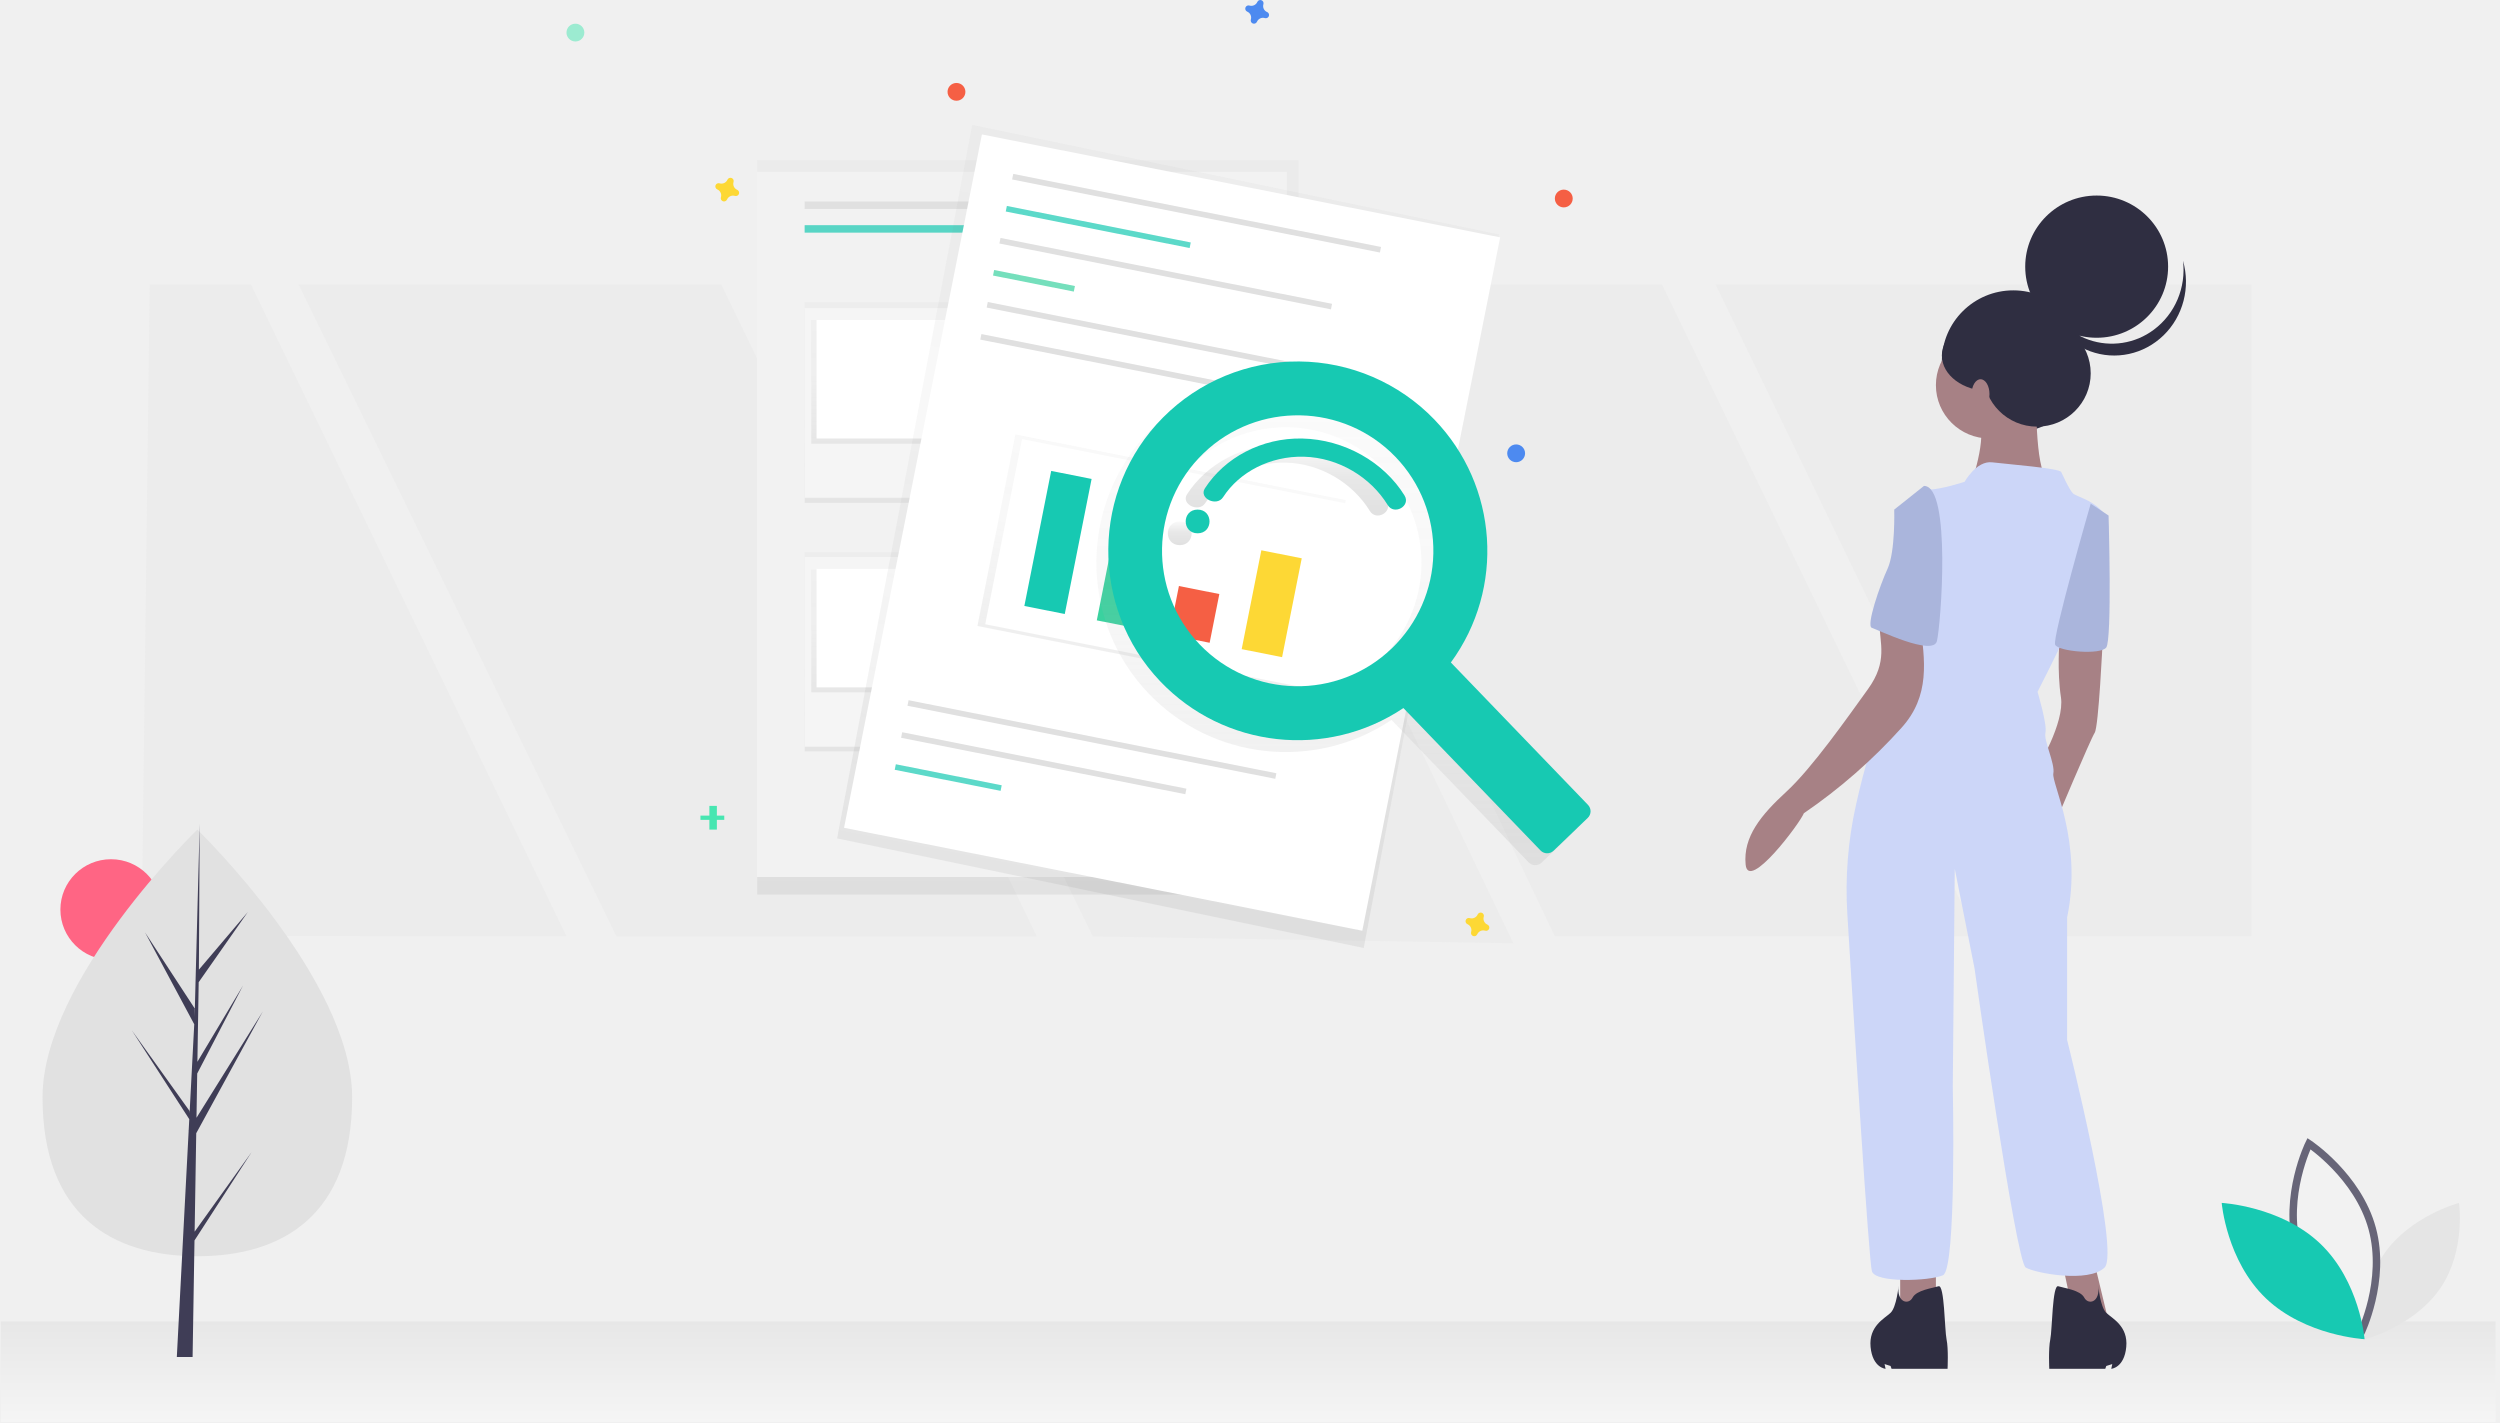
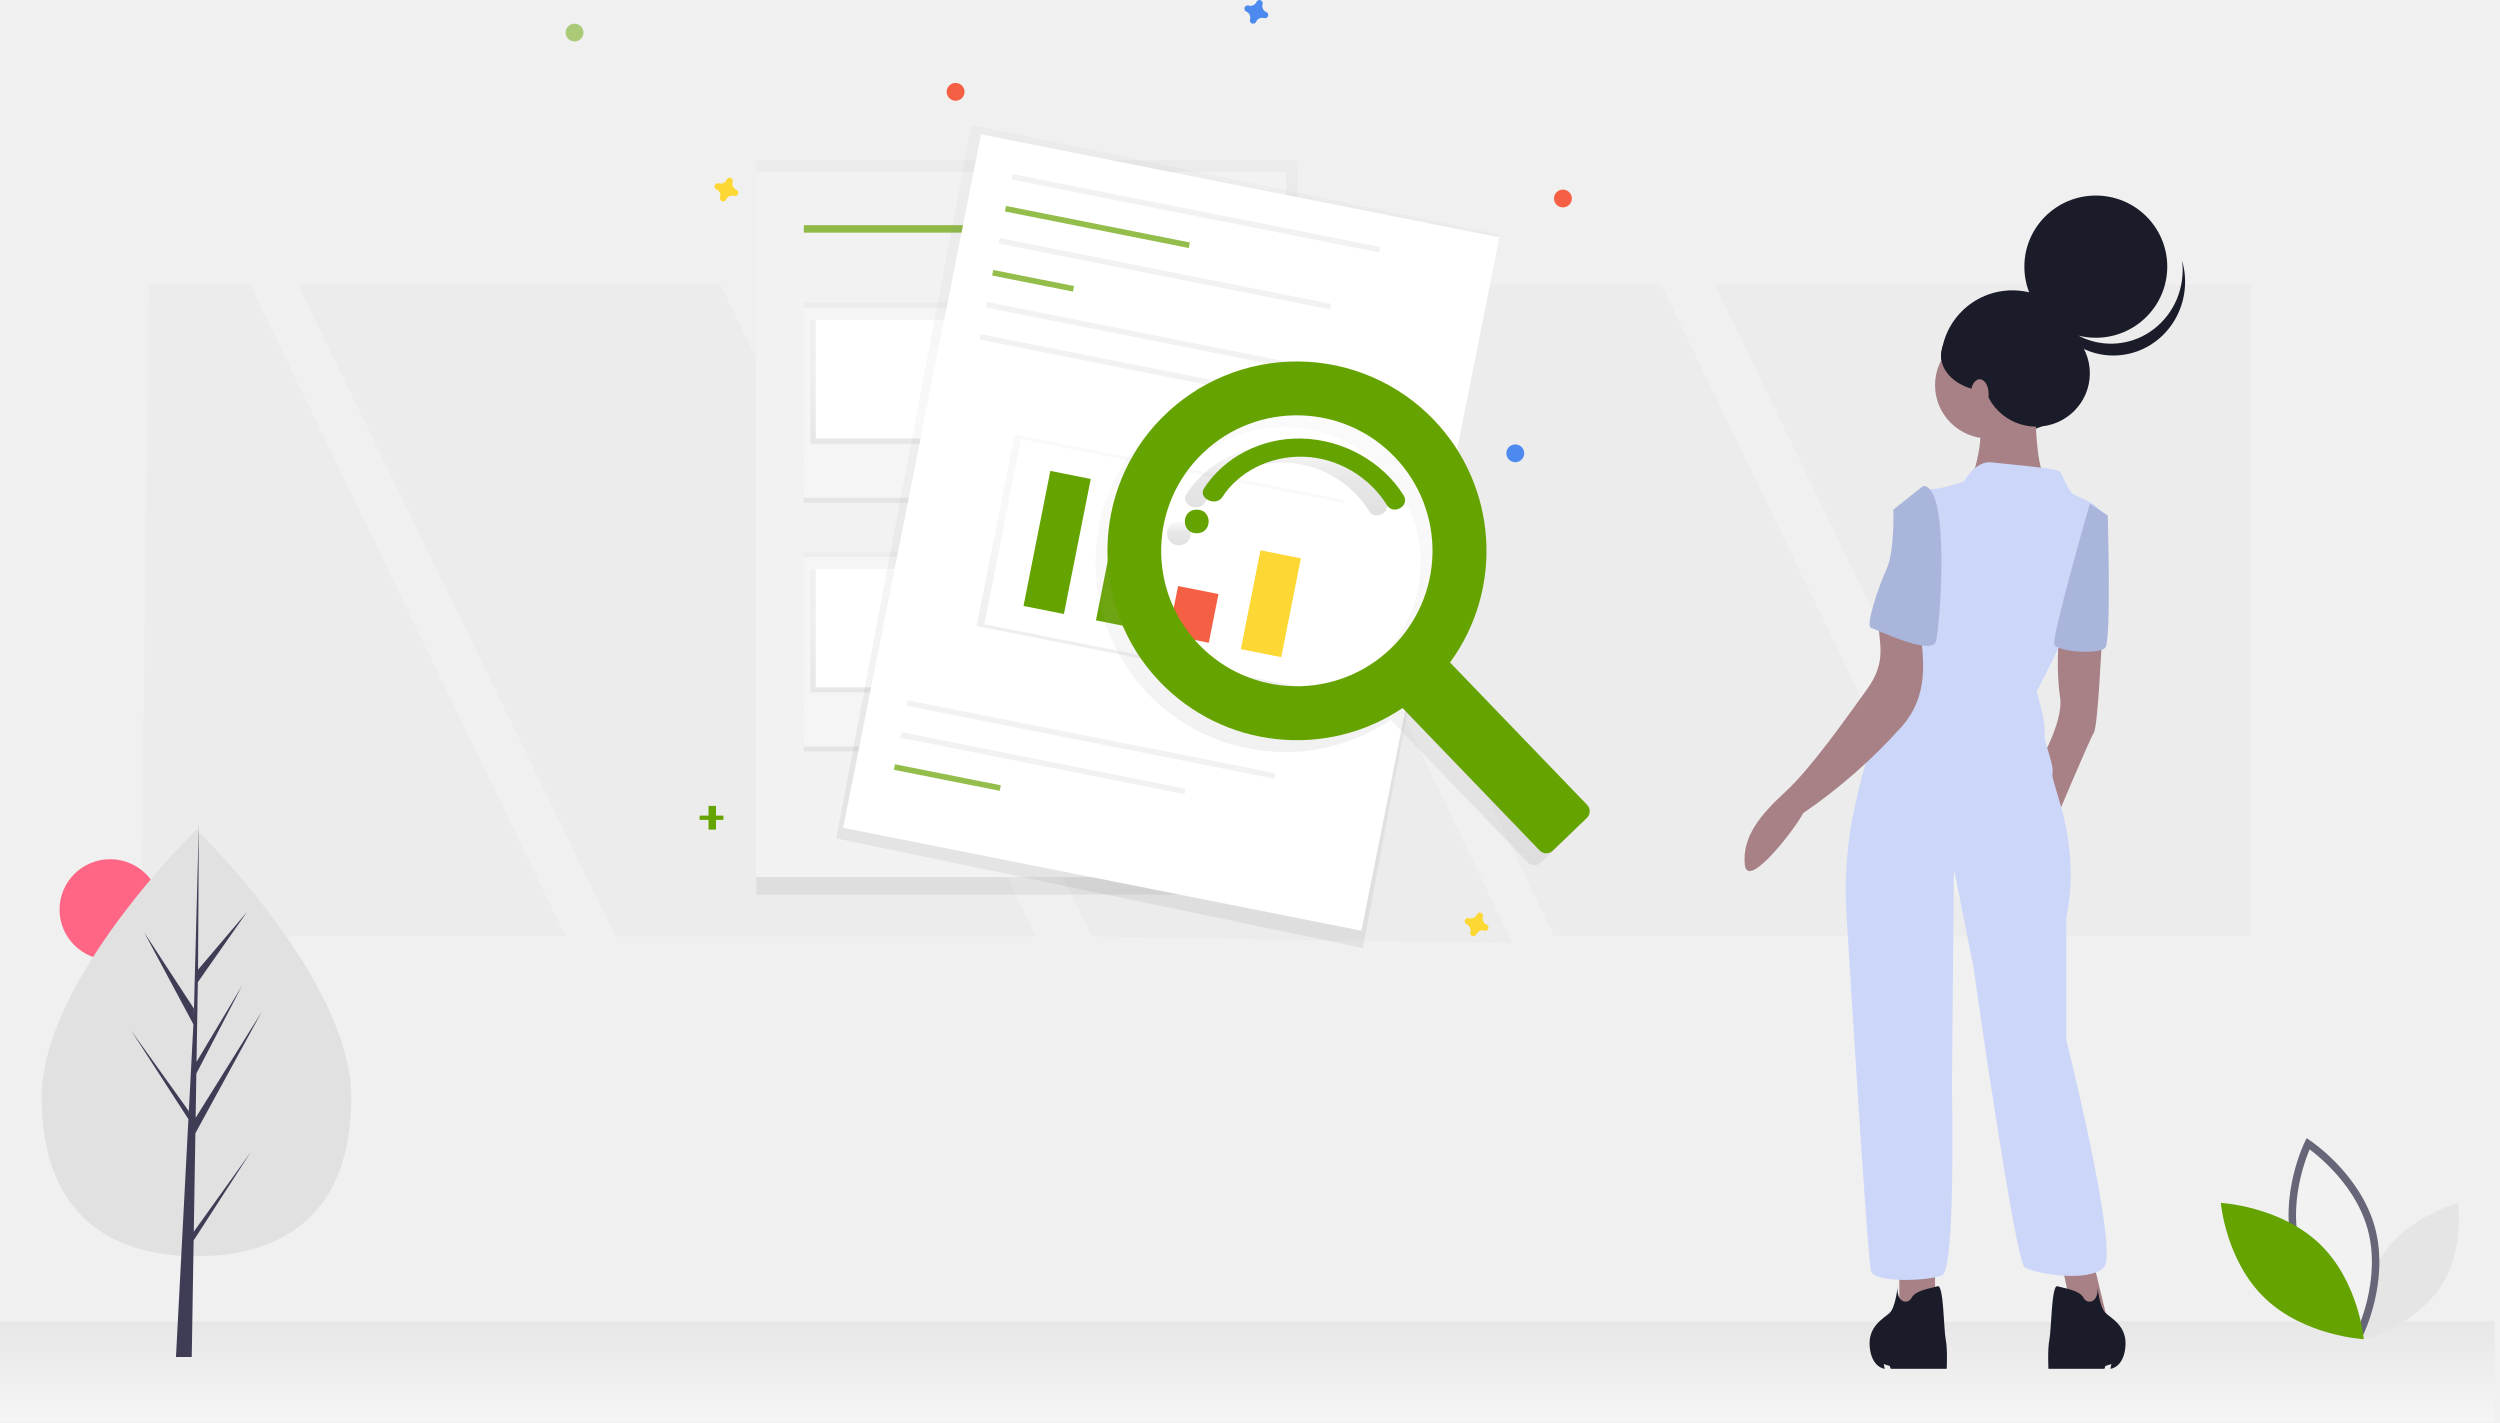
- <svg xmlns="http://www.w3.org/2000/svg" xmlns:xlink="http://www.w3.org/1999/xlink" width="334" height="190" viewBox="0 0 334 190">
+ <svg xmlns="http://www.w3.org/2000/svg" width="334" height="190" viewBox="0 0 334 190" fill="none">
+   <path fill-rule="evenodd" clip-rule="evenodd" d="M0 176.542H333.295V189.999H0V176.542Z" fill="url(#paint0_linear)" />
+   <path fill-rule="evenodd" clip-rule="evenodd" d="M82.252 125.112H138.409L96.249 37.999H39.773L82.252 125.112ZM145.888 125.112L202.076 126.025L159.886 37.999H103.409L145.888 125.112ZM18.801 125.042L75.568 125.083L33.408 37.999H19.886L18.801 125.042ZM229.091 37.999L271.235 125.07H300.681V37.999H229.091ZM207.613 125.083H264.091L221.931 38.008H166.061L207.613 125.083Z" fill="#ECECEC" />
+   <path fill-rule="evenodd" clip-rule="evenodd" d="M318.418 167.492C314.968 172.52 315.914 178.915 315.914 178.915C315.914 178.915 322.451 177.158 325.9 172.13C329.349 167.102 328.404 160.707 328.404 160.707C328.404 160.707 321.867 162.464 318.418 167.492Z" fill="#E5E5E5" />
+   <path fill-rule="evenodd" clip-rule="evenodd" d="M306.826 166.796C308.736 173.791 315.275 178.124 315.275 178.124C315.275 178.124 318.719 171.114 316.809 164.119C314.9 157.123 308.361 152.792 308.361 152.792C308.361 152.792 304.917 159.801 306.826 166.796Z" fill="#F2F2F2" stroke="#676578" />
+   <path fill-rule="evenodd" clip-rule="evenodd" d="M309.879 166.16C315.151 171.187 315.795 178.917 315.795 178.917C315.795 178.917 307.892 178.494 302.62 173.466C297.348 168.438 296.704 160.708 296.704 160.708C296.704 160.708 304.608 161.131 309.879 166.159V166.16Z" fill="#65A300" />
+   <path d="M14.716 128.25C18.45 128.25 21.477 125.237 21.477 121.521C21.477 117.804 18.45 114.792 14.716 114.792C10.982 114.792 7.955 117.804 7.955 121.521C7.955 125.237 10.982 128.25 14.716 128.25Z" fill="#FF6584" />
+   <path fill-rule="evenodd" clip-rule="evenodd" d="M46.932 146.597C46.932 162.337 37.672 167.833 26.25 167.833C14.828 167.833 5.568 162.337 5.568 146.597C5.568 130.857 26.25 110.833 26.25 110.833C26.25 110.833 46.932 130.857 46.932 146.597V146.597Z" fill="#E1E1E1" />
+   <path fill-rule="evenodd" clip-rule="evenodd" d="M25.889 164.553L26.103 151.4L35 135.127L26.137 149.337L26.233 143.422L32.364 131.649L26.258 141.857L26.431 131.22L32.997 121.847L26.458 129.547L26.566 110.042L25.887 135.863L25.943 134.798L19.268 124.582L25.836 136.842L25.214 148.722L25.196 148.407L17.5 137.657L25.172 149.521L25.095 151.007L25.081 151.029L25.087 151.151L23.509 181.292H25.617L25.87 165.724L33.524 153.888L25.889 164.553Z" fill="#3F3D56" />
+   <path d="M268.863 57.791C274.134 57.791 278.408 53.538 278.408 48.291C278.408 43.045 274.134 38.791 268.863 38.791C263.591 38.791 259.318 43.045 259.318 48.291C259.318 53.538 263.591 57.791 268.863 57.791Z" fill="#1B1C29" />
+   <path fill-rule="evenodd" clip-rule="evenodd" d="M279.735 168.858L281.591 176.542H277.083L275.227 167.833L279.735 168.858ZM258.523 168.625V176.014L253.75 176.542V168.625H258.523ZM280.795 85.763C280.795 85.763 280.265 97.111 279.735 97.903C279.205 98.694 274.432 110.042 274.432 110.042L272.045 102.652C272.045 102.652 275.757 96.582 275.227 93.151C274.697 89.722 275.031 85.499 275.031 85.499L280.795 85.763V85.763Z" fill="#A78185" />
+   <path d="M265.682 58.583C269.636 58.583 272.841 55.392 272.841 51.458C272.841 47.523 269.636 44.333 265.682 44.333C261.728 44.333 258.523 47.523 258.523 51.458C258.523 55.392 261.728 58.583 265.682 58.583Z" fill="#A78185" />
+   <path fill-rule="evenodd" clip-rule="evenodd" d="M271.932 52.249C271.932 52.249 271.678 62.599 273.456 64.153C275.234 65.704 263.296 64.41 263.296 64.41C263.296 64.41 265.836 57.166 263.803 55.614C261.771 54.06 271.932 52.249 271.932 52.249Z" fill="#A78185" />
+   <path fill-rule="evenodd" clip-rule="evenodd" d="M262.358 64.365C262.358 64.365 263.938 61.507 266.045 61.767C268.153 62.026 275.001 62.547 275.265 63.066C275.528 63.586 276.318 65.403 276.845 65.924C277.371 66.444 281.322 67.224 281.585 70.341C281.849 73.46 272.103 92.427 272.103 92.427C272.103 92.427 273.42 96.844 273.157 97.885C272.894 98.924 274.474 102.041 274.211 103.34C273.947 104.64 278.161 112.435 276.054 122.568V138.938C276.054 138.938 283.166 167.261 281.059 169.34C278.952 171.419 271.84 170.12 270.523 169.34C269.206 168.56 263.675 129.324 263.675 129.324L261.041 116.072L260.778 145.175C260.778 145.175 261.304 169.6 259.461 170.379C257.617 171.159 250.505 171.419 249.979 169.859C249.568 168.644 247.555 136.291 246.689 122.109C246.389 117.214 246.779 112.302 247.849 107.513C248.945 102.608 250.536 96.846 252.349 94.507C255.773 90.088 257.88 76.056 257.88 76.056L253.403 68.002C253.403 68.002 256.037 65.403 257.617 65.403C259.197 65.403 262.358 64.365 262.358 64.365V64.365Z" fill="#CCD6F8" />
+   <path fill-rule="evenodd" clip-rule="evenodd" d="M279.204 67.291L281.591 68.874C281.591 68.874 282.082 85.49 281.277 86.513C280.472 87.537 274.876 87.037 274.454 86.135C274.033 85.234 279.204 67.291 279.204 67.291V67.291Z" fill="#AAB5DC" />
+   <path fill-rule="evenodd" clip-rule="evenodd" d="M256.354 82.998C257.109 88.285 257.77 92.993 253.91 97.251C250.036 101.557 245.662 105.384 240.879 108.65C240.406 109.916 233.456 119.214 233.103 115.506C232.749 111.796 235.15 108.889 238.563 105.752C241.974 102.615 246.748 95.809 249.441 92.076C252.134 88.341 251.026 86.013 250.932 82.892C250.838 79.773 255.295 83.034 256.354 82.998V82.998Z" fill="#A78185" />
+   <path fill-rule="evenodd" clip-rule="evenodd" d="M253.535 171.792C253.535 171.792 253.268 174.632 252.467 175.393C251.665 176.154 249.528 177.168 249.795 179.957C250.063 182.747 251.799 182.874 251.799 182.874L251.665 182.24L252.467 182.494L252.6 182.874H260.08C260.08 182.874 260.214 180.211 259.946 178.943C259.679 177.675 259.679 171.588 258.878 171.842C258.077 172.095 255.94 172.349 255.405 173.363C254.871 174.378 253.268 174.024 253.535 171.792V171.792ZM280.214 171.792C280.214 171.792 280.481 174.632 281.283 175.393C282.084 176.154 284.221 177.168 283.954 179.957C283.687 182.747 281.951 182.874 281.951 182.874L282.084 182.24L281.283 182.494L281.149 182.874H273.669C273.669 182.874 273.536 180.211 273.803 178.943C274.07 177.675 274.07 171.588 274.872 171.842C275.673 172.095 277.81 172.349 278.344 173.363C278.879 174.378 280.481 174.024 280.214 171.792V171.792Z" fill="#1B1C29" />
+   <path fill-rule="evenodd" clip-rule="evenodd" d="M256.932 64.916L252.954 68.082C252.954 68.082 253.124 73.671 252.07 75.968C251.017 78.263 249.174 83.623 249.964 83.877C250.754 84.132 258.127 87.706 258.654 85.663C259.18 83.623 260.618 64.916 256.932 64.916V64.916Z" fill="#AAB5DC" />
+   <path d="M280 45.124C285.271 45.124 289.545 40.871 289.545 35.624C289.545 30.378 285.271 26.125 280 26.125C274.728 26.125 270.455 30.378 270.455 35.624C270.455 40.871 274.728 45.124 280 45.124Z" fill="#1B1C29" />
+   <path fill-rule="evenodd" clip-rule="evenodd" d="M287.638 44.048C286.409 44.968 284.973 45.571 283.456 45.805C281.94 46.04 280.389 45.898 278.94 45.392C276 44.364 273.727 41.934 272.84 38.873C273.291 42.559 275.718 45.67 279.119 46.923C282.519 48.175 286.315 47.353 288.938 44.8C291.56 42.246 292.564 38.392 291.533 34.833C291.97 38.406 290.477 41.94 287.638 44.048Z" fill="#1B1C29" />
+   <path d="M272.045 56.999C275.999 56.999 279.204 53.809 279.204 49.874C279.204 45.94 275.999 42.749 272.045 42.749C268.091 42.749 264.886 45.94 264.886 49.874C264.886 53.809 268.091 56.999 272.045 56.999Z" fill="#1B1C29" />
+   <path d="M265.682 52.249C269.197 52.249 272.046 50.123 272.046 47.499C272.046 44.876 269.197 42.749 265.682 42.749C262.167 42.749 259.318 44.876 259.318 47.499C259.318 50.123 262.167 52.249 265.682 52.249Z" fill="#1B1C29" />
+   <path d="M264.488 54.624C265.147 54.624 265.681 53.739 265.681 52.645C265.681 51.553 265.147 50.666 264.488 50.666C263.829 50.666 263.295 51.553 263.295 52.645C263.295 53.739 263.829 54.624 264.488 54.624Z" fill="#A78185" />
+   <path opacity="0.5" fill-rule="evenodd" clip-rule="evenodd" d="M101.047 21.409H173.343V119.511H101.047V21.409Z" fill="url(#paint1_linear)" />
+   <path fill-rule="evenodd" clip-rule="evenodd" d="M101.023 22.957H171.818V117.166H101.023V22.957Z" fill="#F2F2F2" />
+   <path fill-rule="evenodd" clip-rule="evenodd" d="M107.386 26.916H132.045V27.916H107.386V26.916Z" fill="#F2F2F3" />
+   <path opacity="0.7" fill-rule="evenodd" clip-rule="evenodd" d="M107.386 30.082H132.045V31.082H107.386V30.082Z" fill="#65A300" />
+   <path fill-rule="evenodd" clip-rule="evenodd" d="M134.432 26.916H159.091V27.916H134.432V26.916ZM139.204 48.291H163.863V49.291H139.204V48.291ZM139.204 50.666H163.863V51.666H139.204V50.666ZM140 52.249H164.659V53.249H140V52.249ZM139.204 82.332H163.863V83.332H139.204V82.332ZM139.204 83.916H163.863V84.916H139.204V83.916ZM140 85.499H164.659V86.499H140V85.499Z" fill="#F2F2F3" />
+   <path opacity="0.5" fill-rule="evenodd" clip-rule="evenodd" d="M107.391 40.401H133.611V67.178H107.391V40.401Z" fill="url(#paint2_linear)" />
+   <path fill-rule="evenodd" clip-rule="evenodd" d="M107.386 41.166H132.841V66.499H107.386V41.166Z" fill="#F5F5F5" />
+   <path opacity="0.5" fill-rule="evenodd" clip-rule="evenodd" d="M108.27 42.752H131.939V59.282H108.27V42.752Z" fill="url(#paint3_linear)" />
+   <path fill-rule="evenodd" clip-rule="evenodd" d="M108.977 42.749H132.045V58.583H108.977V42.749Z" fill="white" />
+   <mask id="mask0" mask-type="alpha" maskUnits="userSpaceOnUse" x="137" y="52" width="25" height="17">
+     <path d="M137.702 52.365H161.366V68.025H137.702V52.365Z" fill="white" />
+   </mask>
+   <g mask="url(#mask0)">
+     <g opacity="0.4">
+       <g opacity="0.4">
+         <path opacity="0.4" fill-rule="evenodd" clip-rule="evenodd" d="M106.236 57.68L112.196 48.622L114.694 52.584L120.076 47.113L124.689 52.583L128.724 44.471L139.102 60.697L105.468 59.565L106.236 57.68Z" fill="#65A300" />
+       </g>
+     </g>
+   </g>
+   <path opacity="0.5" fill-rule="evenodd" clip-rule="evenodd" d="M107.391 73.769H133.611V100.382H107.391V73.769Z" fill="url(#paint4_linear)" />
+   <path fill-rule="evenodd" clip-rule="evenodd" d="M107.386 74.416H132.841V99.749H107.386V74.416Z" fill="#F5F5F5" />
+   <path opacity="0.5" fill-rule="evenodd" clip-rule="evenodd" d="M108.27 76.117H131.939V92.486H108.27V76.117Z" fill="url(#paint5_linear)" />
+   <path fill-rule="evenodd" clip-rule="evenodd" d="M108.977 75.999H132.045V91.832H108.977V75.999Z" fill="white" />
+   <mask id="mask1" mask-type="alpha" maskUnits="userSpaceOnUse" x="137" y="86" width="25" height="17">
+     <path d="M137.702 86.359H161.366V102.019H137.702V86.359Z" fill="white" />
+   </mask>
+   <g mask="url(#mask1)">
+     <g opacity="0.4">
+       <g opacity="0.4">
+         <path opacity="0.4" fill-rule="evenodd" clip-rule="evenodd" d="M106.236 91.671L112.196 82.615L114.694 86.579L120.076 81.106L124.689 86.579L128.724 78.465L139.102 94.691L105.468 93.559L106.236 91.671Z" fill="#BDBDBD" />
+       </g>
+     </g>
+   </g>
+   <path opacity="0.5" fill-rule="evenodd" clip-rule="evenodd" d="M111.724 112.012L129.782 16.696L200.139 31.331L182.079 126.649L111.724 112.012Z" fill="url(#paint6_linear)" />
+   <path fill-rule="evenodd" clip-rule="evenodd" d="M112.651 110.592L131.071 17.959L200.309 31.71L181.889 124.343L112.651 110.592Z" fill="white" />
+   <path fill-rule="evenodd" clip-rule="evenodd" d="M135.254 23.235L184.391 32.993L184.243 33.737L135.106 23.977L135.254 23.235ZM121.273 93.547L170.41 103.306L170.262 104.05L121.125 94.29L121.273 93.547ZM120.421 97.823L158.391 105.365L158.242 106.108L120.272 98.569L120.421 97.823Z" fill="#F2F2F3" />
+   <path opacity="0.7" fill-rule="evenodd" clip-rule="evenodd" d="M119.57 102.104L133.715 104.914L133.567 105.657L119.422 102.847L119.57 102.104ZM134.402 27.514L158.97 32.394L158.822 33.137L134.254 28.256L134.402 27.514Z" fill="#65A300" />
+   <path fill-rule="evenodd" clip-rule="evenodd" d="M133.553 31.791L177.85 40.589L177.702 41.333L133.405 32.535L133.553 31.791Z" fill="#F2F2F3" />
+   <path opacity="0.7" fill-rule="evenodd" clip-rule="evenodd" d="M132.702 36.07L143.496 38.215L143.348 38.958L132.554 36.814L132.702 36.07Z" fill="#65A300" />
+   <path fill-rule="evenodd" clip-rule="evenodd" d="M131.852 40.349L180.989 50.108L180.841 50.852L131.704 41.092L131.852 40.349Z" fill="#F2F2F3" />
+   <path opacity="0.5" fill-rule="evenodd" clip-rule="evenodd" d="M130.473 83.631L135.547 58.044L179.682 66.819L174.609 92.405L130.473 83.631Z" fill="url(#paint7_linear)" />
+   <path fill-rule="evenodd" clip-rule="evenodd" d="M136.431 58.66L179.984 67.311L175.064 92.05L131.512 83.4L136.431 58.66Z" fill="white" />
+   <path fill-rule="evenodd" clip-rule="evenodd" d="M131.001 44.629L180.138 54.388L179.99 55.13L130.853 45.371L131.001 44.629Z" fill="#F2F2F3" />
+   <path fill-rule="evenodd" clip-rule="evenodd" d="M140.326 62.915L145.724 63.986L142.138 82.029L136.74 80.958L140.326 62.915Z" fill="#65A300" />
+   <path fill-rule="evenodd" clip-rule="evenodd" d="M148.821 70.79L154.219 71.862L151.815 83.953L146.417 82.88L148.821 70.79Z" fill="#65A300" />
+   <path fill-rule="evenodd" clip-rule="evenodd" d="M157.391 78.293L162.789 79.365L161.494 85.874L156.096 84.802L157.391 78.293Z" fill="#F55F44" />
+   <path fill-rule="evenodd" clip-rule="evenodd" d="M168.401 73.519L173.799 74.591L171.173 87.798L165.775 86.726L168.401 73.519Z" fill="#FDD835" />
+   <path d="M189.934 57.639C187.59 55.206 184.784 53.266 181.679 51.933C178.575 50.6 175.236 49.9 171.857 49.876C168.479 49.85 165.129 50.499 162.006 51.786C158.882 53.072 156.046 54.97 153.666 57.367C144.075 67.022 143.912 82.742 153.293 92.6C161.803 101.543 175.531 103.055 185.789 96.18L204.108 115.204C204.58 115.694 205.361 115.71 205.852 115.239L210.417 110.856C210.534 110.745 210.627 110.611 210.692 110.462C210.757 110.314 210.792 110.155 210.795 109.993C210.798 109.831 210.77 109.671 210.711 109.52C210.652 109.369 210.563 109.232 210.451 109.115L192.137 90.093C199.385 80.174 198.457 66.492 189.934 57.641V57.639ZM184.228 88.228C177.012 95.154 165.538 94.928 158.601 87.724C151.663 80.519 151.888 69.062 159.104 62.136C166.32 55.209 177.794 55.434 184.732 62.638C188.064 66.097 189.883 70.737 189.789 75.537C189.742 77.914 189.227 80.259 188.273 82.436C187.319 84.614 185.945 86.582 184.229 88.228H184.228Z" fill="url(#paint8_linear)" />
+   <path fill-rule="evenodd" clip-rule="evenodd" d="M157.499 69.666C155.381 69.666 155.377 72.832 157.499 72.832C159.621 72.832 159.621 69.666 157.499 69.666Z" fill="url(#paint9_linear)" />
+   <path fill-rule="evenodd" clip-rule="evenodd" d="M171.478 59.379C166.047 59.258 161.104 61.956 158.476 66.032C157.618 67.362 160.053 68.537 160.906 67.213C163.082 63.84 167.216 61.697 171.689 61.809C176.376 61.925 180.641 64.582 182.899 68.267C183.756 69.665 186.001 68.395 185.153 67.004C182.407 62.541 177.089 59.511 171.479 59.379H171.478Z" fill="url(#paint10_linear)" />
+   <path d="M191.526 56.056C189.182 53.623 186.376 51.683 183.271 50.35C180.167 49.016 176.828 48.316 173.449 48.291C170.071 48.266 166.721 48.915 163.597 50.202C160.473 51.489 157.637 53.387 155.257 55.785C145.665 65.439 145.503 81.159 154.884 91.016C163.394 99.96 177.124 101.472 187.381 94.597L205.699 113.622C206.171 114.112 206.952 114.128 207.443 113.656L212.008 109.274C212.125 109.162 212.219 109.028 212.284 108.879C212.349 108.731 212.384 108.571 212.387 108.41C212.39 108.248 212.361 108.087 212.302 107.936C212.243 107.786 212.155 107.648 212.042 107.532L193.722 88.507C200.972 78.591 200.046 64.909 191.526 56.057V56.056ZM185.82 86.632C178.604 93.558 167.13 93.332 160.192 86.127C153.254 78.922 153.48 67.466 160.696 60.538C167.912 53.611 179.386 53.837 186.324 61.041C189.656 64.501 191.475 69.141 191.381 73.942C191.334 76.318 190.819 78.663 189.865 80.84C188.911 83.018 187.537 84.986 185.821 86.632H185.82Z" fill="#65A300" />
+   <path fill-rule="evenodd" clip-rule="evenodd" d="M159.886 68.082C157.766 68.082 157.763 71.249 159.886 71.249C162.008 71.249 162.008 68.082 159.886 68.082ZM173.865 58.587C168.433 58.467 163.49 61.164 160.862 65.24C160.004 66.57 162.439 67.746 163.292 66.421C165.468 63.048 169.603 60.906 174.076 61.017C178.763 61.133 183.028 63.789 185.286 67.477C186.142 68.874 188.387 67.603 187.539 66.213C184.789 61.736 179.477 58.706 173.865 58.587V58.587Z" fill="#65A300" />
+   <path fill-rule="evenodd" clip-rule="evenodd" d="M94.659 107.667H95.659V110.834H94.659V107.667Z" fill="#65A300" />
+   <path fill-rule="evenodd" clip-rule="evenodd" d="M96.648 108.966V109.534H93.466V108.966H96.648Z" fill="#65A300" />
+   <path fill-rule="evenodd" clip-rule="evenodd" d="M169.161 1.606C168.966 1.521 168.809 1.368 168.72 1.175C168.631 0.982 168.616 0.763 168.678 0.56C168.71 0.454 168.701 0.339 168.652 0.24C168.602 0.141 168.517 0.065 168.413 0.027C168.309 -0.011 168.195 -0.009 168.093 0.034C167.992 0.078 167.91 0.158 167.865 0.259C167.779 0.453 167.625 0.61 167.432 0.699C167.238 0.788 167.019 0.803 166.815 0.741C166.708 0.707 166.593 0.716 166.493 0.766C166.393 0.815 166.315 0.902 166.277 1.007C166.238 1.111 166.242 1.227 166.286 1.329C166.331 1.432 166.414 1.513 166.517 1.556C166.712 1.64 166.87 1.793 166.959 1.986C167.048 2.179 167.063 2.398 167.001 2.602C166.967 2.709 166.976 2.825 167.026 2.925C167.076 3.026 167.163 3.103 167.269 3.141C167.375 3.179 167.491 3.175 167.593 3.129C167.696 3.084 167.777 3.001 167.82 2.898C167.906 2.703 168.06 2.546 168.254 2.458C168.447 2.369 168.667 2.354 168.87 2.417C168.976 2.449 169.091 2.44 169.19 2.391C169.289 2.342 169.366 2.256 169.405 2.153C169.438 2.065 169.441 1.969 169.414 1.879C169.388 1.789 169.332 1.71 169.257 1.655C169.228 1.634 169.196 1.618 169.162 1.606H169.161Z" fill="#4D8AF0" />
+   <path fill-rule="evenodd" clip-rule="evenodd" d="M98.375 25.36C98.179 25.275 98.021 25.122 97.931 24.928C97.842 24.734 97.827 24.515 97.889 24.311C97.921 24.204 97.911 24.09 97.862 23.991C97.812 23.892 97.727 23.815 97.623 23.776C97.519 23.738 97.404 23.741 97.302 23.785C97.2 23.828 97.118 23.908 97.073 24.009C96.987 24.205 96.832 24.363 96.637 24.452C96.443 24.541 96.222 24.555 96.018 24.492C95.912 24.46 95.797 24.469 95.697 24.519C95.597 24.568 95.52 24.653 95.481 24.758C95.442 24.862 95.445 24.976 95.489 25.078C95.533 25.18 95.614 25.262 95.716 25.305C95.912 25.39 96.07 25.544 96.159 25.738C96.249 25.931 96.264 26.151 96.201 26.355C96.169 26.462 96.179 26.576 96.228 26.675C96.278 26.774 96.363 26.851 96.467 26.89C96.571 26.927 96.686 26.924 96.788 26.881C96.89 26.838 96.972 26.758 97.017 26.657C97.103 26.46 97.258 26.303 97.452 26.214C97.647 26.125 97.867 26.11 98.072 26.172C98.178 26.205 98.293 26.196 98.393 26.146C98.493 26.097 98.57 26.012 98.609 25.907C98.647 25.804 98.644 25.689 98.601 25.587C98.557 25.486 98.477 25.404 98.375 25.36V25.36ZM198.602 123.526C198.406 123.442 198.248 123.288 198.159 123.095C198.069 122.901 198.055 122.681 198.117 122.477C198.149 122.371 198.139 122.257 198.09 122.158C198.041 122.058 197.955 121.982 197.851 121.943C197.747 121.905 197.632 121.908 197.53 121.951C197.427 121.995 197.345 122.075 197.3 122.176C197.214 122.372 197.059 122.529 196.865 122.618C196.671 122.707 196.45 122.722 196.246 122.66C196.14 122.627 196.025 122.636 195.925 122.686C195.825 122.735 195.748 122.82 195.709 122.924C195.67 123.028 195.673 123.143 195.717 123.245C195.76 123.347 195.841 123.428 195.943 123.472C196.139 123.557 196.297 123.71 196.387 123.904C196.476 124.098 196.491 124.317 196.429 124.521C196.397 124.628 196.407 124.742 196.456 124.841C196.505 124.941 196.591 125.017 196.695 125.055C196.799 125.093 196.914 125.091 197.016 125.047C197.118 125.004 197.2 124.924 197.245 124.822C197.331 124.627 197.486 124.47 197.68 124.381C197.874 124.292 198.095 124.277 198.299 124.339C198.405 124.372 198.52 124.363 198.62 124.313C198.72 124.264 198.797 124.179 198.836 124.074C198.875 123.971 198.872 123.856 198.828 123.754C198.785 123.652 198.704 123.571 198.602 123.526V123.526Z" fill="#FDD835" />
+   <path d="M127.67 13.459C128.329 13.459 128.863 12.927 128.863 12.271C128.863 11.614 128.329 11.082 127.67 11.082C127.011 11.082 126.477 11.614 126.477 12.271C126.477 12.927 127.011 13.459 127.67 13.459Z" fill="#F55F44" />
+   <path d="M208.807 27.709C209.466 27.709 210 27.177 210 26.52C210 25.864 209.466 25.332 208.807 25.332C208.148 25.332 207.614 25.864 207.614 26.52C207.614 27.177 208.148 27.709 208.807 27.709Z" fill="#F55F44" />
+   <path d="M202.443 61.751C203.102 61.751 203.636 61.219 203.636 60.562C203.636 59.906 203.102 59.374 202.443 59.374C201.784 59.374 201.25 59.906 201.25 60.562C201.25 61.219 201.784 61.751 202.443 61.751Z" fill="#4D8AF0" />
+   <path opacity="0.5" d="M76.761 5.542C77.42 5.542 77.954 5.01 77.954 4.354C77.954 3.697 77.42 3.166 76.761 3.166C76.102 3.166 75.568 3.697 75.568 4.354C75.568 5.01 76.102 5.542 76.761 5.542Z" fill="#65A300" />
  <defs>
-     <linearGradient id="a" x1="50%" x2="50%" y1="0%" y2="100%">
-       <stop offset="0%" stop-color="#E7E7E7" />
-       <stop offset="100%" stop-color="#F5F5F5" />
+     <linearGradient id="paint0_linear" x1="166.647" y1="176.542" x2="166.647" y2="189.999" gradientUnits="userSpaceOnUse">
+       <stop stop-color="#E7E7E7" />
+       <stop offset="1" stop-color="#F5F5F5" />
    </linearGradient>
-     <linearGradient id="b" x1="50%" x2="50%" y1="100%" y2="0%">
-       <stop offset="0%" stop-color="gray" stop-opacity=".25" />
-       <stop offset="54%" stop-color="gray" stop-opacity=".12" />
-       <stop offset="100%" stop-color="gray" stop-opacity=".1" />
+     <linearGradient id="paint1_linear" x1="137.195" y1="119.511" x2="137.195" y2="21.409" gradientUnits="userSpaceOnUse">
+       <stop stop-color="#808080" stop-opacity="0.25" />
+       <stop offset="0.54" stop-color="#808080" stop-opacity="0.12" />
+       <stop offset="1" stop-color="#808080" stop-opacity="0.1" />
    </linearGradient>
-     <path id="c" d="M.089.116h23.664v15.66H.089z" />
-     <path id="e" d="M.089.068h23.664v15.66H.089z" />
-     <linearGradient id="g" x1="0%" y1="50%" y2="50%">
-       <stop offset="0%" stop-color="gray" stop-opacity=".25" />
-       <stop offset="54%" stop-color="gray" stop-opacity=".12" />
-       <stop offset="100%" stop-color="gray" stop-opacity=".1" />
+     <linearGradient id="paint2_linear" x1="120.501" y1="67.178" x2="120.501" y2="40.401" gradientUnits="userSpaceOnUse">
+       <stop stop-color="#808080" stop-opacity="0.25" />
+       <stop offset="0.54" stop-color="#808080" stop-opacity="0.12" />
+       <stop offset="1" stop-color="#808080" stop-opacity="0.1" />
    </linearGradient>
-     <linearGradient id="h" x1=".006%" x2="100.006%" y1="50.002%" y2="50.002%">
-       <stop offset="0%" stop-color="gray" stop-opacity=".25" />
-       <stop offset="54%" stop-color="gray" stop-opacity=".12" />
-       <stop offset="100%" stop-color="gray" stop-opacity=".1" />
+     <linearGradient id="paint3_linear" x1="120.105" y1="59.282" x2="120.105" y2="42.752" gradientUnits="userSpaceOnUse">
+       <stop stop-color="#808080" stop-opacity="0.25" />
+       <stop offset="0.54" stop-color="#808080" stop-opacity="0.12" />
+       <stop offset="1" stop-color="#808080" stop-opacity="0.1" />
    </linearGradient>
-     <linearGradient id="i" x1="50%" x2="50%" y1="100%" y2=".001%">
-       <stop offset="0%" stop-color="#B3B3B3" stop-opacity=".25" />
-       <stop offset="54%" stop-color="#B3B3B3" stop-opacity=".1" />
-       <stop offset="100%" stop-color="#B3B3B3" stop-opacity=".05" />
+     <linearGradient id="paint4_linear" x1="120.501" y1="100.382" x2="120.501" y2="73.769" gradientUnits="userSpaceOnUse">
+       <stop stop-color="#808080" stop-opacity="0.25" />
+       <stop offset="0.54" stop-color="#808080" stop-opacity="0.12" />
+       <stop offset="1" stop-color="#808080" stop-opacity="0.1" />
    </linearGradient>
-     <linearGradient id="j" x1="49.98%" x2="49.98%" y1="99.949%" y2="0%">
-       <stop offset="0%" stop-opacity=".12" />
-       <stop offset="55%" stop-opacity=".09" />
-       <stop offset="100%" stop-opacity=".02" />
+     <linearGradient id="paint5_linear" x1="120.105" y1="92.486" x2="120.105" y2="76.117" gradientUnits="userSpaceOnUse">
+       <stop stop-color="#808080" stop-opacity="0.25" />
+       <stop offset="0.54" stop-color="#808080" stop-opacity="0.12" />
+       <stop offset="1" stop-color="#808080" stop-opacity="0.1" />
    </linearGradient>
-     <linearGradient id="k" x1="49.989%" x2="49.989%" y1="100.006%" y2=".008%">
-       <stop offset="0%" stop-opacity=".12" />
-       <stop offset="55%" stop-opacity=".09" />
-       <stop offset="100%" stop-opacity=".02" />
+     <linearGradient id="paint6_linear" x1="146.414" y1="119.561" x2="165.448" y2="23.784" gradientUnits="userSpaceOnUse">
+       <stop stop-color="#808080" stop-opacity="0.25" />
+       <stop offset="0.54" stop-color="#808080" stop-opacity="0.12" />
+       <stop offset="1" stop-color="#808080" stop-opacity="0.1" />
+     </linearGradient>
+     <linearGradient id="paint7_linear" x1="152.536" y1="88.017" x2="157.621" y2="62.43" gradientUnits="userSpaceOnUse">
+       <stop stop-color="#808080" stop-opacity="0.25" />
+       <stop offset="0.54" stop-color="#808080" stop-opacity="0.12" />
+       <stop offset="1" stop-color="#808080" stop-opacity="0.1" />
+     </linearGradient>
+     <linearGradient id="paint8_linear" x1="178.58" y1="115.583" x2="178.58" y2="49.875" gradientUnits="userSpaceOnUse">
+       <stop stop-color="#B3B3B3" stop-opacity="0.25" />
+       <stop offset="0.54" stop-color="#B3B3B3" stop-opacity="0.1" />
+       <stop offset="1" stop-color="#B3B3B3" stop-opacity="0.05" />
+     </linearGradient>
+     <linearGradient id="paint9_linear" x1="157.499" y1="72.831" x2="157.499" y2="69.666" gradientUnits="userSpaceOnUse">
+       <stop stop-opacity="0.12" />
+       <stop offset="0.55" stop-opacity="0.09" />
+       <stop offset="1" stop-opacity="0.02" />
+     </linearGradient>
+     <linearGradient id="paint10_linear" x1="171.815" y1="68.875" x2="171.815" y2="59.375" gradientUnits="userSpaceOnUse">
+       <stop stop-opacity="0.12" />
+       <stop offset="0.55" stop-opacity="0.09" />
+       <stop offset="1" stop-opacity="0.02" />
    </linearGradient>
  </defs>
-   <g fill="none" fill-rule="evenodd">
-     <path fill="url(#a)" d="M15.114 167.042h333.295V180.5H15.114z" transform="translate(-15 9.5)" />
-     <path fill="#ECECEC" d="M82.366 125.112h56.157L96.363 38H39.887zM146.002 125.112l56.188.913L160 38h-56.477zM18.915 125.042l56.767.041L33.522 38H20zM229.205 38l42.144 87.07h29.446V38zM207.727 125.083h56.478l-42.16-87.075h-55.87z" />
-     <path fill="#E5E5E5" d="M318.532 167.492c-3.45 5.028-2.504 11.423-2.504 11.423s6.537-1.757 9.986-6.785c3.449-5.028 2.504-11.423 2.504-11.423s-6.537 1.757-9.986 6.785z" />
-     <path fill="#F2F2F2" stroke="#676578" d="M306.94 166.797c1.91 6.995 8.449 11.328 8.449 11.328s3.444-7.01 1.534-14.005c-1.909-6.996-8.448-11.328-8.448-11.328s-3.444 7.01-1.535 14.005z" />
-     <path fill="#17C9B2" d="M309.993 166.16c5.272 5.027 5.916 12.757 5.916 12.757s-7.903-.423-13.175-5.451c-5.272-5.028-5.916-12.758-5.916-12.758s7.904.423 13.175 5.451z" />
-     <g transform="translate(5.682 110.042)">
-       <ellipse cx="9.148" cy="11.479" fill="#FF6584" rx="6.761" ry="6.729" />
-       <path fill="#E1E1E1" d="M41.364 36.556c0 15.74-9.26 21.236-20.682 21.236C9.26 57.792 0 52.296 0 36.556S20.682.792 20.682.792s20.682 20.024 20.682 35.764z" />
-       <path fill="#3F3D56" d="M20.321 54.511l.214-13.153 8.897-16.273-8.863 14.21.096-5.915 6.131-11.773-6.106 10.208.173-10.637 6.566-9.373-6.539 7.7L20.998 0l-.679 25.821.056-1.065L13.7 14.54l6.568 12.26-.622 11.88-.018-.315-7.696-10.75 7.672 11.864-.077 1.486-.014.022.006.122-1.578 30.141h2.108l.253-15.568 7.654-11.836z" />
-     </g>
-     <g transform="translate(233.182 26.125)">
-       <ellipse cx="35.795" cy="22.167" fill="#2F2E41" rx="9.545" ry="9.5" />
-       <path fill="#A78185" d="M46.667 142.733l1.856 7.684h-4.508l-1.856-8.709zM25.455 142.5v7.389l-4.773.528V142.5zM47.727 59.638s-.53 11.348-1.06 12.14c-.53.791-5.303 12.139-5.303 12.139l-2.387-7.39s3.712-6.07 3.182-9.5c-.53-3.43-.196-7.652-.196-7.652l5.764.263z" />
-       <ellipse cx="32.614" cy="25.333" fill="#A78185" rx="7.159" ry="7.125" />
-       <path fill="#A78185" d="M38.864 26.125s-.254 10.35 1.524 11.903c1.778 1.552-10.16.258-10.16.258s2.54-7.245.507-8.797c-2.032-1.553 8.129-3.364 8.129-3.364z" />
-       <path fill="#CCD6F8" d="M29.29 38.24s1.58-2.858 3.687-2.598c2.108.26 8.956.78 9.22 1.299.263.52 1.053 2.338 1.58 2.858.526.52 4.477 1.3 4.74 4.417.264 3.119-9.482 22.087-9.482 22.087s1.317 4.417 1.054 5.457c-.263 1.039 1.317 4.157 1.054 5.456-.264 1.3 3.95 9.095 1.843 19.228v16.37s7.112 28.323 5.005 30.402c-2.107 2.079-9.219.78-10.536 0-1.317-.78-6.848-40.016-6.848-40.016l-2.634-13.252-.263 29.103s.526 24.425-1.317 25.204c-1.844.78-8.956 1.04-9.482-.52-.411-1.215-2.424-33.568-3.29-47.75-.3-4.895.09-9.807 1.16-14.596 1.096-4.905 2.687-10.668 4.5-13.007 3.424-4.418 5.531-18.45 5.531-18.45l-4.477-8.054s2.634-2.599 4.214-2.599c1.58 0 4.741-1.039 4.741-1.039z" />
-       <path fill="#AAB5DC" d="M46.136 41.167l2.387 1.583s.491 16.615-.314 17.639c-.805 1.024-6.401.524-6.823-.378-.421-.902 4.75-18.844 4.75-18.844z" />
-       <path fill="#A78185" d="M23.286 56.873c.755 5.288 1.416 9.995-2.444 14.254A72.636 72.636 0 0 1 7.811 82.526C7.338 83.792.388 93.09.035 89.382c-.354-3.71 2.047-6.617 5.46-9.754 3.411-3.137 8.185-9.943 10.878-13.677 2.693-3.735 1.585-6.063 1.491-9.183-.094-3.119 4.363.142 5.422.105z" />
-       <path fill="#2F2E41" d="M20.467 145.667s-.267 2.84-1.068 3.601c-.802.761-2.939 1.776-2.672 4.565.268 2.79 2.004 2.917 2.004 2.917l-.134-.634.802.254.133.38h7.48s.134-2.663-.134-3.931c-.267-1.268-.267-7.355-1.068-7.101-.801.253-2.938.507-3.473 1.521-.534 1.015-2.137.66-1.87-1.572zM47.146 145.667s.267 2.84 1.069 3.601c.801.761 2.938 1.776 2.671 4.565-.267 2.79-2.003 2.917-2.003 2.917l.133-.634-.801.254-.134.38h-7.48s-.133-2.663.134-3.931c.267-1.268.267-7.355 1.069-7.101.801.253 2.938.507 3.472 1.521.535 1.015 2.137.66 1.87-1.572z" />
-       <path fill="#AAB5DC" d="M23.864 38.792l-3.978 3.166s.17 5.588-.884 7.885c-1.053 2.296-2.896 7.655-2.106 7.91.79.255 8.163 3.828 8.69 1.786.526-2.041 1.964-20.747-1.722-20.747z" />
-       <ellipse cx="46.932" cy="9.5" fill="#2F2E41" rx="9.545" ry="9.5" />
-       <path fill="#2F2E41" d="M54.57 17.924a9.365 9.365 0 0 1-8.698 1.343c-2.94-1.028-5.213-3.457-6.1-6.518.451 3.686 2.878 6.797 6.279 8.05 3.4 1.251 7.196.43 9.819-2.124 2.622-2.553 3.626-6.407 2.595-9.967.437 3.573-1.056 7.107-3.895 9.216z" />
-       <ellipse cx="38.977" cy="23.75" fill="#2F2E41" rx="7.159" ry="7.125" />
-       <ellipse cx="32.614" cy="21.375" fill="#2F2E41" rx="6.364" ry="4.75" />
-       <ellipse cx="31.42" cy="26.521" fill="#A78185" rx="1.193" ry="1.979" />
-     </g>
-     <g transform="translate(75.682)">
-       <path fill="url(#b)" d="M.024.034H72.32v98.102H.024z" opacity=".5" transform="translate(25.455 21.375)" />
-       <path fill="#F2F2F2" d="M25.455 22.958H96.25v94.208H25.455z" />
-       <path fill="#E0E0E0" d="M31.818 26.917h24.659v1H31.818z" />
-       <path fill="#17C9B2" d="M31.818 30.083h24.659v1H31.818z" opacity=".7" />
-       <path fill="#E0E0E0" d="M58.864 26.917h24.659v1H58.864zM63.636 48.292h24.659v1H63.636zM63.636 50.667h24.659v1H63.636zM64.432 52.25h24.659v1H64.432zM63.636 82.333h24.659v1H63.636zM63.636 83.917h24.659v1H63.636zM64.432 85.5h24.659v1H64.432z" />
-       <path fill="url(#b)" d="M.005.027h26.22v26.777H.005z" opacity=".5" transform="translate(31.818 40.375)" />
-       <path fill="#F5F5F5" d="M31.818 41.167h25.455V66.5H31.818z" />
-       <path fill="url(#b)" d="M.088.002h23.669v16.531H.088z" opacity=".5" transform="translate(32.614 42.75)" />
-       <path fill="#FFF" d="M33.409 42.75h23.068v15.833H33.409z" />
-       <g transform="translate(62.045 52.25)">
-         <mask id="d" fill="#fff">
-           <use xlink:href="#c" />
-         </mask>
-         <g fill="#17C9B2" mask="url(#d)" opacity=".4">
-           <g transform="translate(-32.257 -9.21)">
-             <path d="M.88 14.64l5.96-9.058 2.498 3.962 5.382-5.471 4.613 5.47 4.035-8.112 10.378 16.226L.112 16.525z" />
-             <ellipse cx="5.494" cy="1.808" rx="1.73" ry="1.698" />
-           </g>
-         </g>
-       </g>
-       <path fill="url(#b)" d="M.005.144h26.22v26.613H.005z" opacity=".5" transform="translate(31.818 73.625)" />
-       <path fill="#F5F5F5" d="M31.818 74.417h25.455V99.75H31.818z" />
-       <path fill="url(#b)" d="M.088.117h23.669v16.369H.088z" opacity=".5" transform="translate(32.614 76)" />
-       <path fill="#FFF" d="M33.409 76h23.068v15.833H33.409z" />
-       <g transform="translate(62.045 86.292)">
-         <mask id="f" fill="#fff">
-           <use xlink:href="#e" />
-         </mask>
-         <g fill="#BDBDBD" mask="url(#f)" opacity=".4">
-           <g transform="translate(-32.257 -9.21)">
-             <path d="M.88 14.59l5.96-9.056 2.498 3.963 5.382-5.472 4.613 5.472 4.035-8.114 10.378 16.226L.112 16.478z" />
-             <ellipse cx="5.494" cy="1.761" rx="1.73" ry="1.698" />
-           </g>
-         </g>
-       </g>
-       <path fill="url(#g)" d="M-2.82 19.551l97.008-.867-.641 71.86-97.01.866z" opacity=".5" transform="rotate(-78.76 72.99 42.04)" />
-       <path fill="#FFF" d="M37.083 110.593l18.42-92.633 69.238 13.751-18.42 92.633z" />
-       <path fill="#E0E0E0" d="M59.686 23.235l49.137 9.759-.148.744-49.137-9.76zM45.705 93.548l49.137 9.759-.148.744-49.137-9.76zM44.853 97.824l37.97 7.542-.149.743-37.97-7.54z" />
-       <path fill="#17C9B2" d="M44.002 102.104l14.145 2.81-.148.743-14.145-2.81zM58.834 27.514l24.568 4.88-.148.743-24.568-4.88z" opacity=".7" />
-       <path fill="#E0E0E0" d="M57.985 31.792l44.297 8.797-.148.744-44.297-8.798z" />
-       <path fill="#3AD29F" d="M57.134 36.07l10.794 2.145-.148.743-10.794-2.144z" opacity=".7" />
-       <path fill="#E0E0E0" d="M56.284 40.349l49.137 9.759-.148.744-49.137-9.76z" />
-       <path fill="url(#h)" d="M12.377-5.06l26.085-.011-.003 44.999-26.085.011z" opacity=".5" transform="rotate(-78.76 87.667 13.38)" />
-       <path fill="#FFF" d="M60.863 58.661l43.553 8.65-4.92 24.74-43.552-8.65z" />
-       <path fill="#E0E0E0" d="M55.433 44.629l49.137 9.759-.148.743-49.137-9.759z" />
-       <path fill="#17C9B2" d="M64.758 62.915l5.398 1.072L66.57 82.03l-5.398-1.072z" />
-       <path fill="#3AD29F" d="M73.253 70.79l5.398 1.072-2.404 12.091-5.398-1.072z" />
-       <path fill="#F55F44" d="M81.823 78.293l5.398 1.072-1.295 6.51-5.398-1.072z" />
-       <path fill="#FDD835" d="M92.833 73.519l5.398 1.072-2.626 13.207-5.398-1.072z" />
-       <path fill="url(#i)" fill-rule="nonzero" d="M114.366 57.64a25.36 25.36 0 0 0-18.077-7.764 25.361 25.361 0 0 0-18.191 7.492c-9.591 9.654-9.754 25.374-.373 35.233 8.51 8.943 22.238 10.455 32.496 3.58l18.319 19.024c.472.49 1.253.506 1.744.035l4.565-4.383a1.23 1.23 0 0 0 .034-1.741l-18.314-19.023c7.248-9.918 6.32-23.601-2.203-32.452zm-5.706 30.588c-7.216 6.927-18.69 6.701-25.627-.504-6.938-7.205-6.713-18.661.503-25.588s18.69-6.702 25.628.502c3.332 3.46 5.151 8.1 5.057 12.9a18.085 18.085 0 0 1-5.56 12.69z" />
-       <path fill="url(#j)" d="M81.931 69.667c-2.118 0-2.122 3.166 0 3.166s2.122-3.166 0-3.166z" />
-       <path fill="url(#k)" d="M95.91 59.379c-5.431-.121-10.374 2.578-13.002 6.654-.858 1.33 1.577 2.505 2.43 1.181 2.176-3.374 6.31-5.517 10.783-5.405 4.687.116 8.952 2.773 11.21 6.459.857 1.398 3.102.128 2.254-1.263-2.746-4.464-8.064-7.494-13.674-7.626z" />
-       <path fill="#17C9B2" fill-rule="nonzero" d="M115.958 56.057a25.361 25.361 0 0 0-18.077-7.765 25.362 25.362 0 0 0-18.192 7.493c-9.592 9.654-9.754 25.374-.373 35.232 8.51 8.943 22.24 10.455 32.497 3.58l18.318 19.025c.472.49 1.253.506 1.744.034l4.565-4.382a1.23 1.23 0 0 0 .034-1.742l-18.32-19.024c7.25-9.917 6.324-23.598-2.196-32.45zm-5.706 30.575c-7.216 6.927-18.69 6.701-25.628-.504-6.938-7.205-6.712-18.661.504-25.589 7.216-6.927 18.69-6.702 25.628.503 3.332 3.46 5.151 8.1 5.057 12.9a18.084 18.084 0 0 1-5.56 12.69z" />
-       <path fill="#17C9B2" d="M84.318 68.083c-2.12 0-2.123 3.167 0 3.167 2.122 0 2.122-3.167 0-3.167zM98.297 58.587c-5.432-.12-10.375 2.578-13.003 6.654-.858 1.33 1.577 2.505 2.43 1.181 2.176-3.373 6.311-5.516 10.784-5.405 4.687.117 8.952 2.773 11.21 6.46.856 1.398 3.101.127 2.253-1.263-2.75-4.478-8.062-7.507-13.674-7.627z" />
-       <path fill="#47E6B1" d="M19.091 107.667h1v3.167h-1z" />
-       <path fill="#47E6B1" d="M21.08 108.966v.568h-3.182v-.568z" />
-       <path fill="#4D8AF0" d="M93.593 1.606A.864.864 0 0 1 93.11.56a.433.433 0 0 0-.265-.533.436.436 0 0 0-.548.232.87.87 0 0 1-1.05.482.435.435 0 0 0-.538.266.432.432 0 0 0 .24.549.864.864 0 0 1 .484 1.046.433.433 0 0 0 .268.539.436.436 0 0 0 .551-.243.87.87 0 0 1 1.05-.481.435.435 0 0 0 .535-.264.432.432 0 0 0-.148-.498.418.418 0 0 0-.095-.049z" />
-       <path fill="#FDD835" d="M22.807 25.36a.866.866 0 0 1-.486-1.049.435.435 0 0 0-.266-.534.438.438 0 0 0-.55.233.873.873 0 0 1-1.055.483.437.437 0 0 0-.537.265.433.433 0 0 0 .235.548.866.866 0 0 1 .485 1.05.435.435 0 0 0 .266.534.438.438 0 0 0 .55-.233.873.873 0 0 1 1.055-.484.437.437 0 0 0 .537-.265.433.433 0 0 0-.234-.547zM123.034 123.527a.866.866 0 0 1-.485-1.049.435.435 0 0 0-.266-.534.438.438 0 0 0-.551.233.873.873 0 0 1-1.054.483.437.437 0 0 0-.537.265.433.433 0 0 0 .234.548.866.866 0 0 1 .486 1.049.435.435 0 0 0 .266.534.438.438 0 0 0 .55-.233.873.873 0 0 1 1.054-.483.437.437 0 0 0 .537-.265.433.433 0 0 0-.234-.548z" />
-       <ellipse cx="52.102" cy="12.271" fill="#F55F44" rx="1.193" ry="1.188" />
-       <ellipse cx="133.239" cy="26.521" fill="#F55F44" rx="1.193" ry="1.188" />
-       <ellipse cx="126.875" cy="60.563" fill="#4D8AF0" rx="1.193" ry="1.188" />
-       <ellipse cx="1.193" cy="4.354" fill="#47E6B1" opacity=".5" rx="1.193" ry="1.188" />
-     </g>
-   </g>
</svg>
